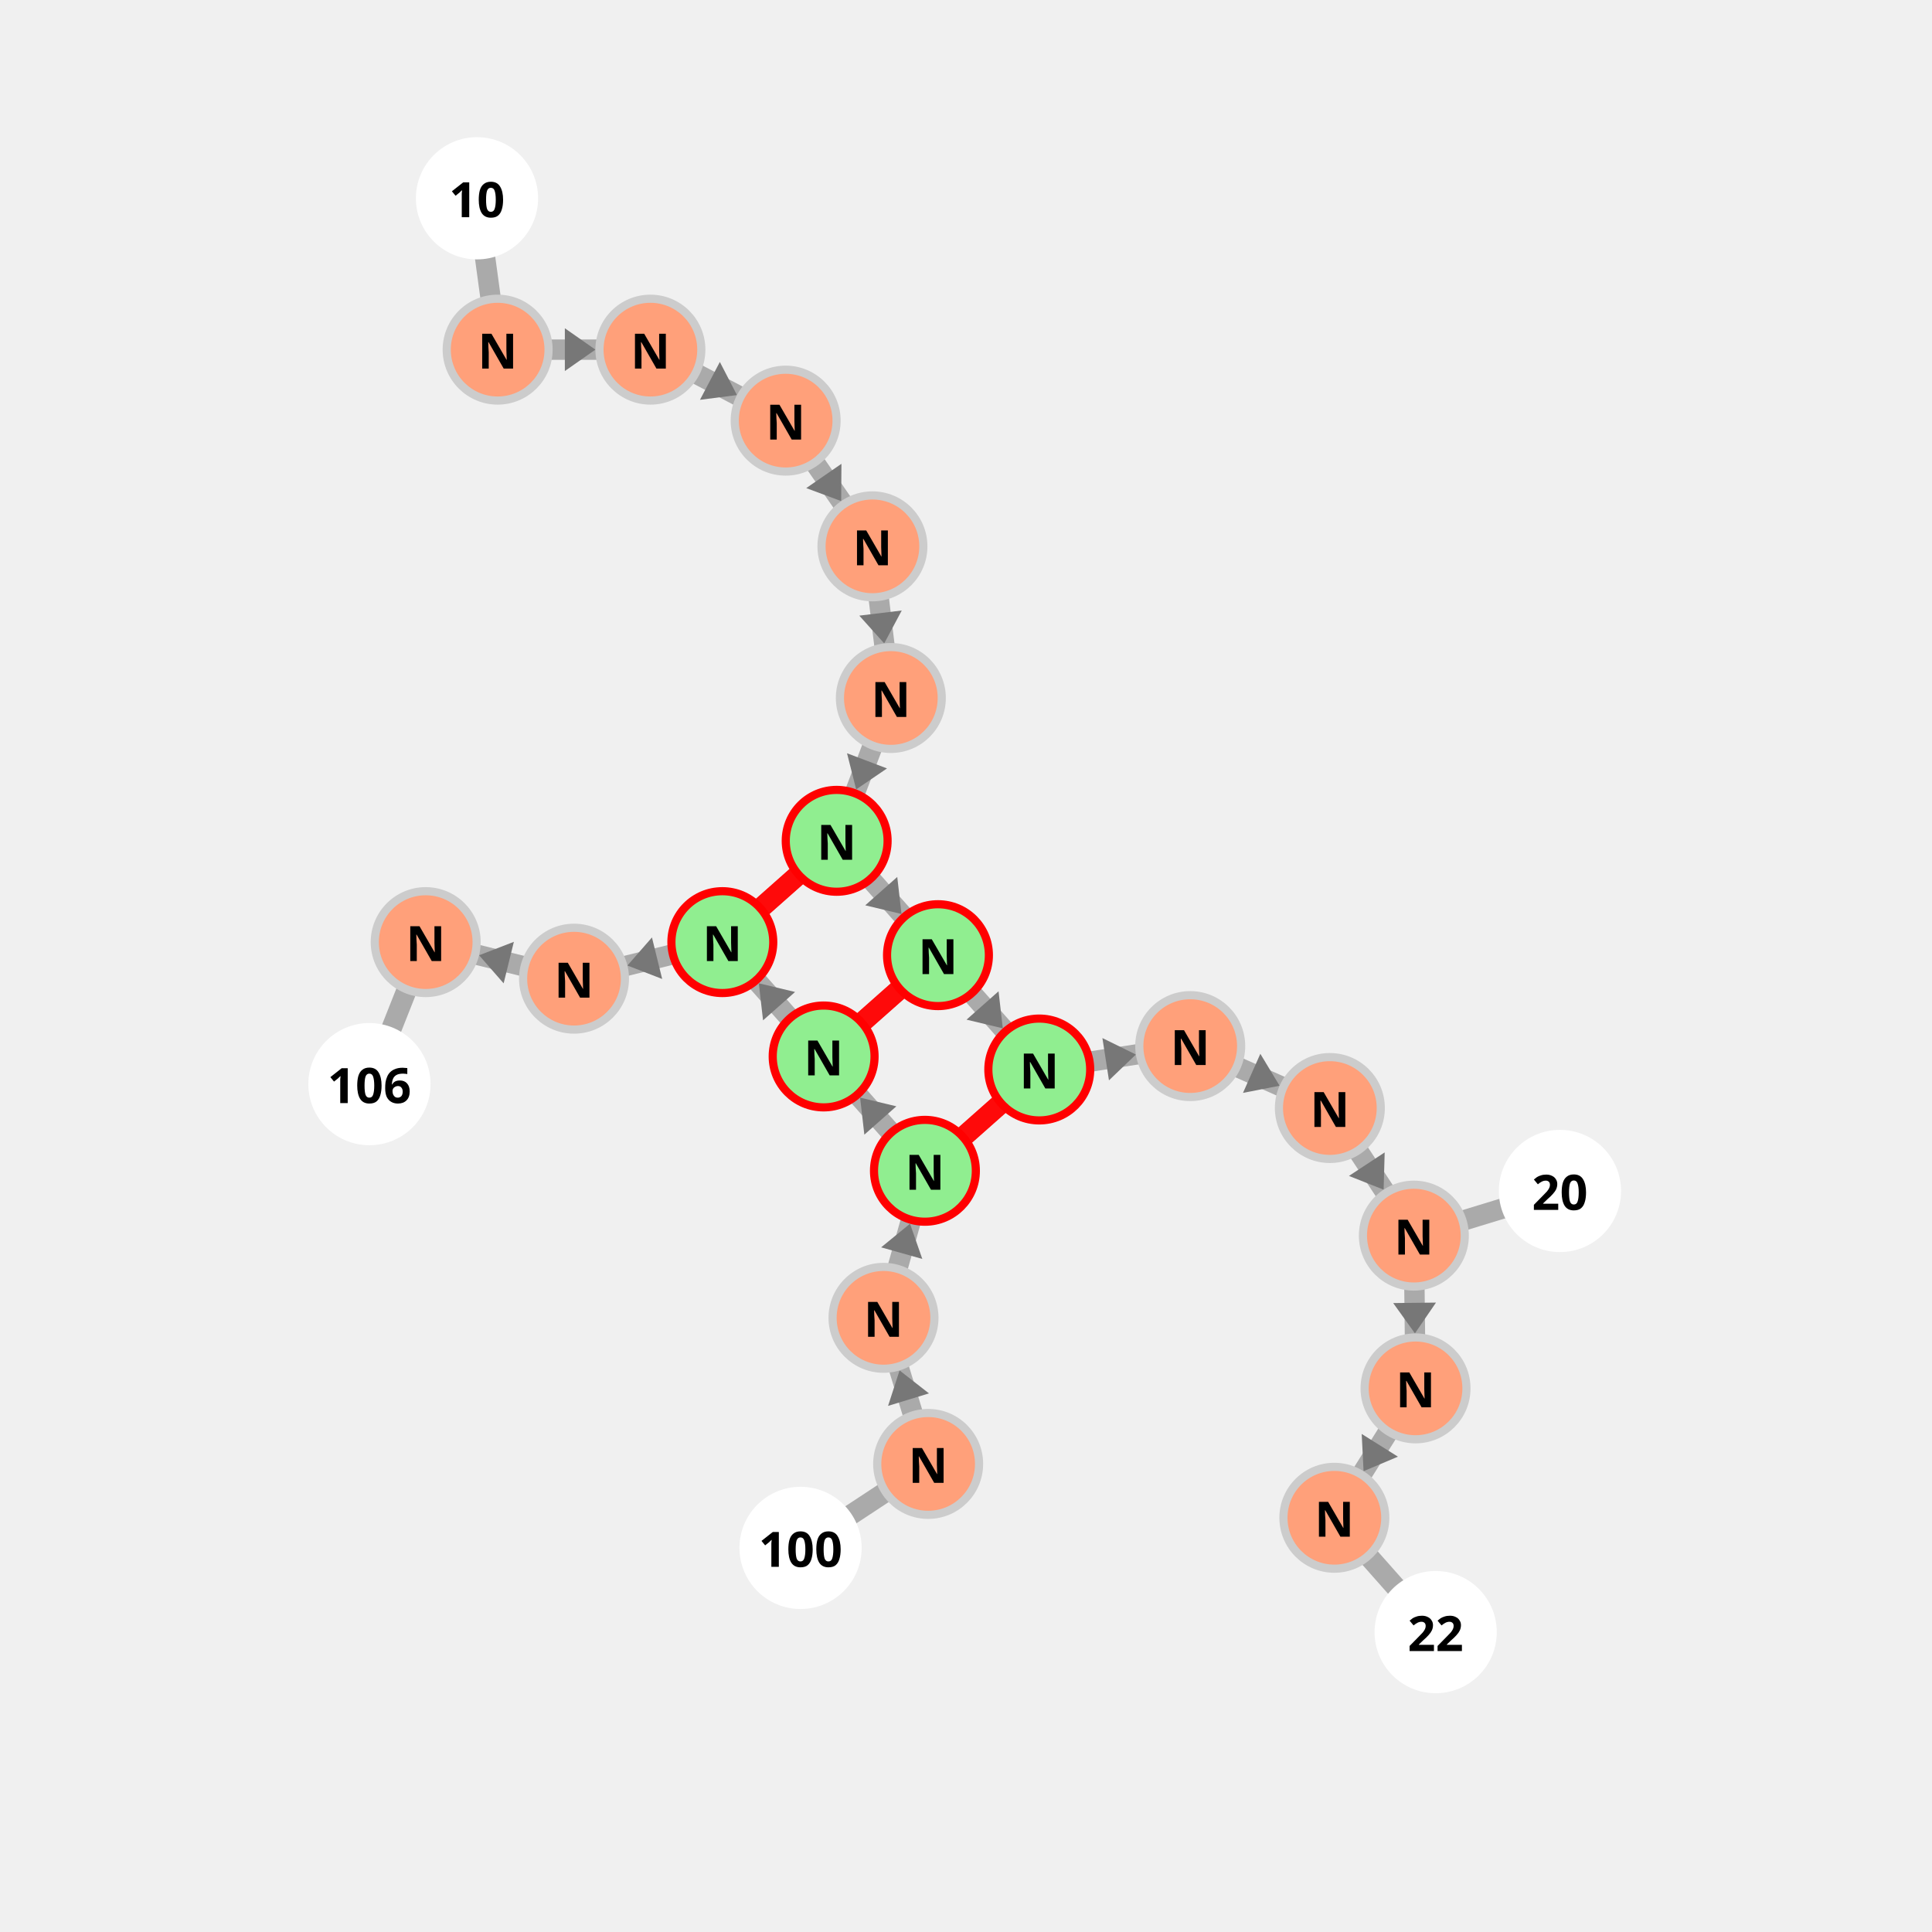
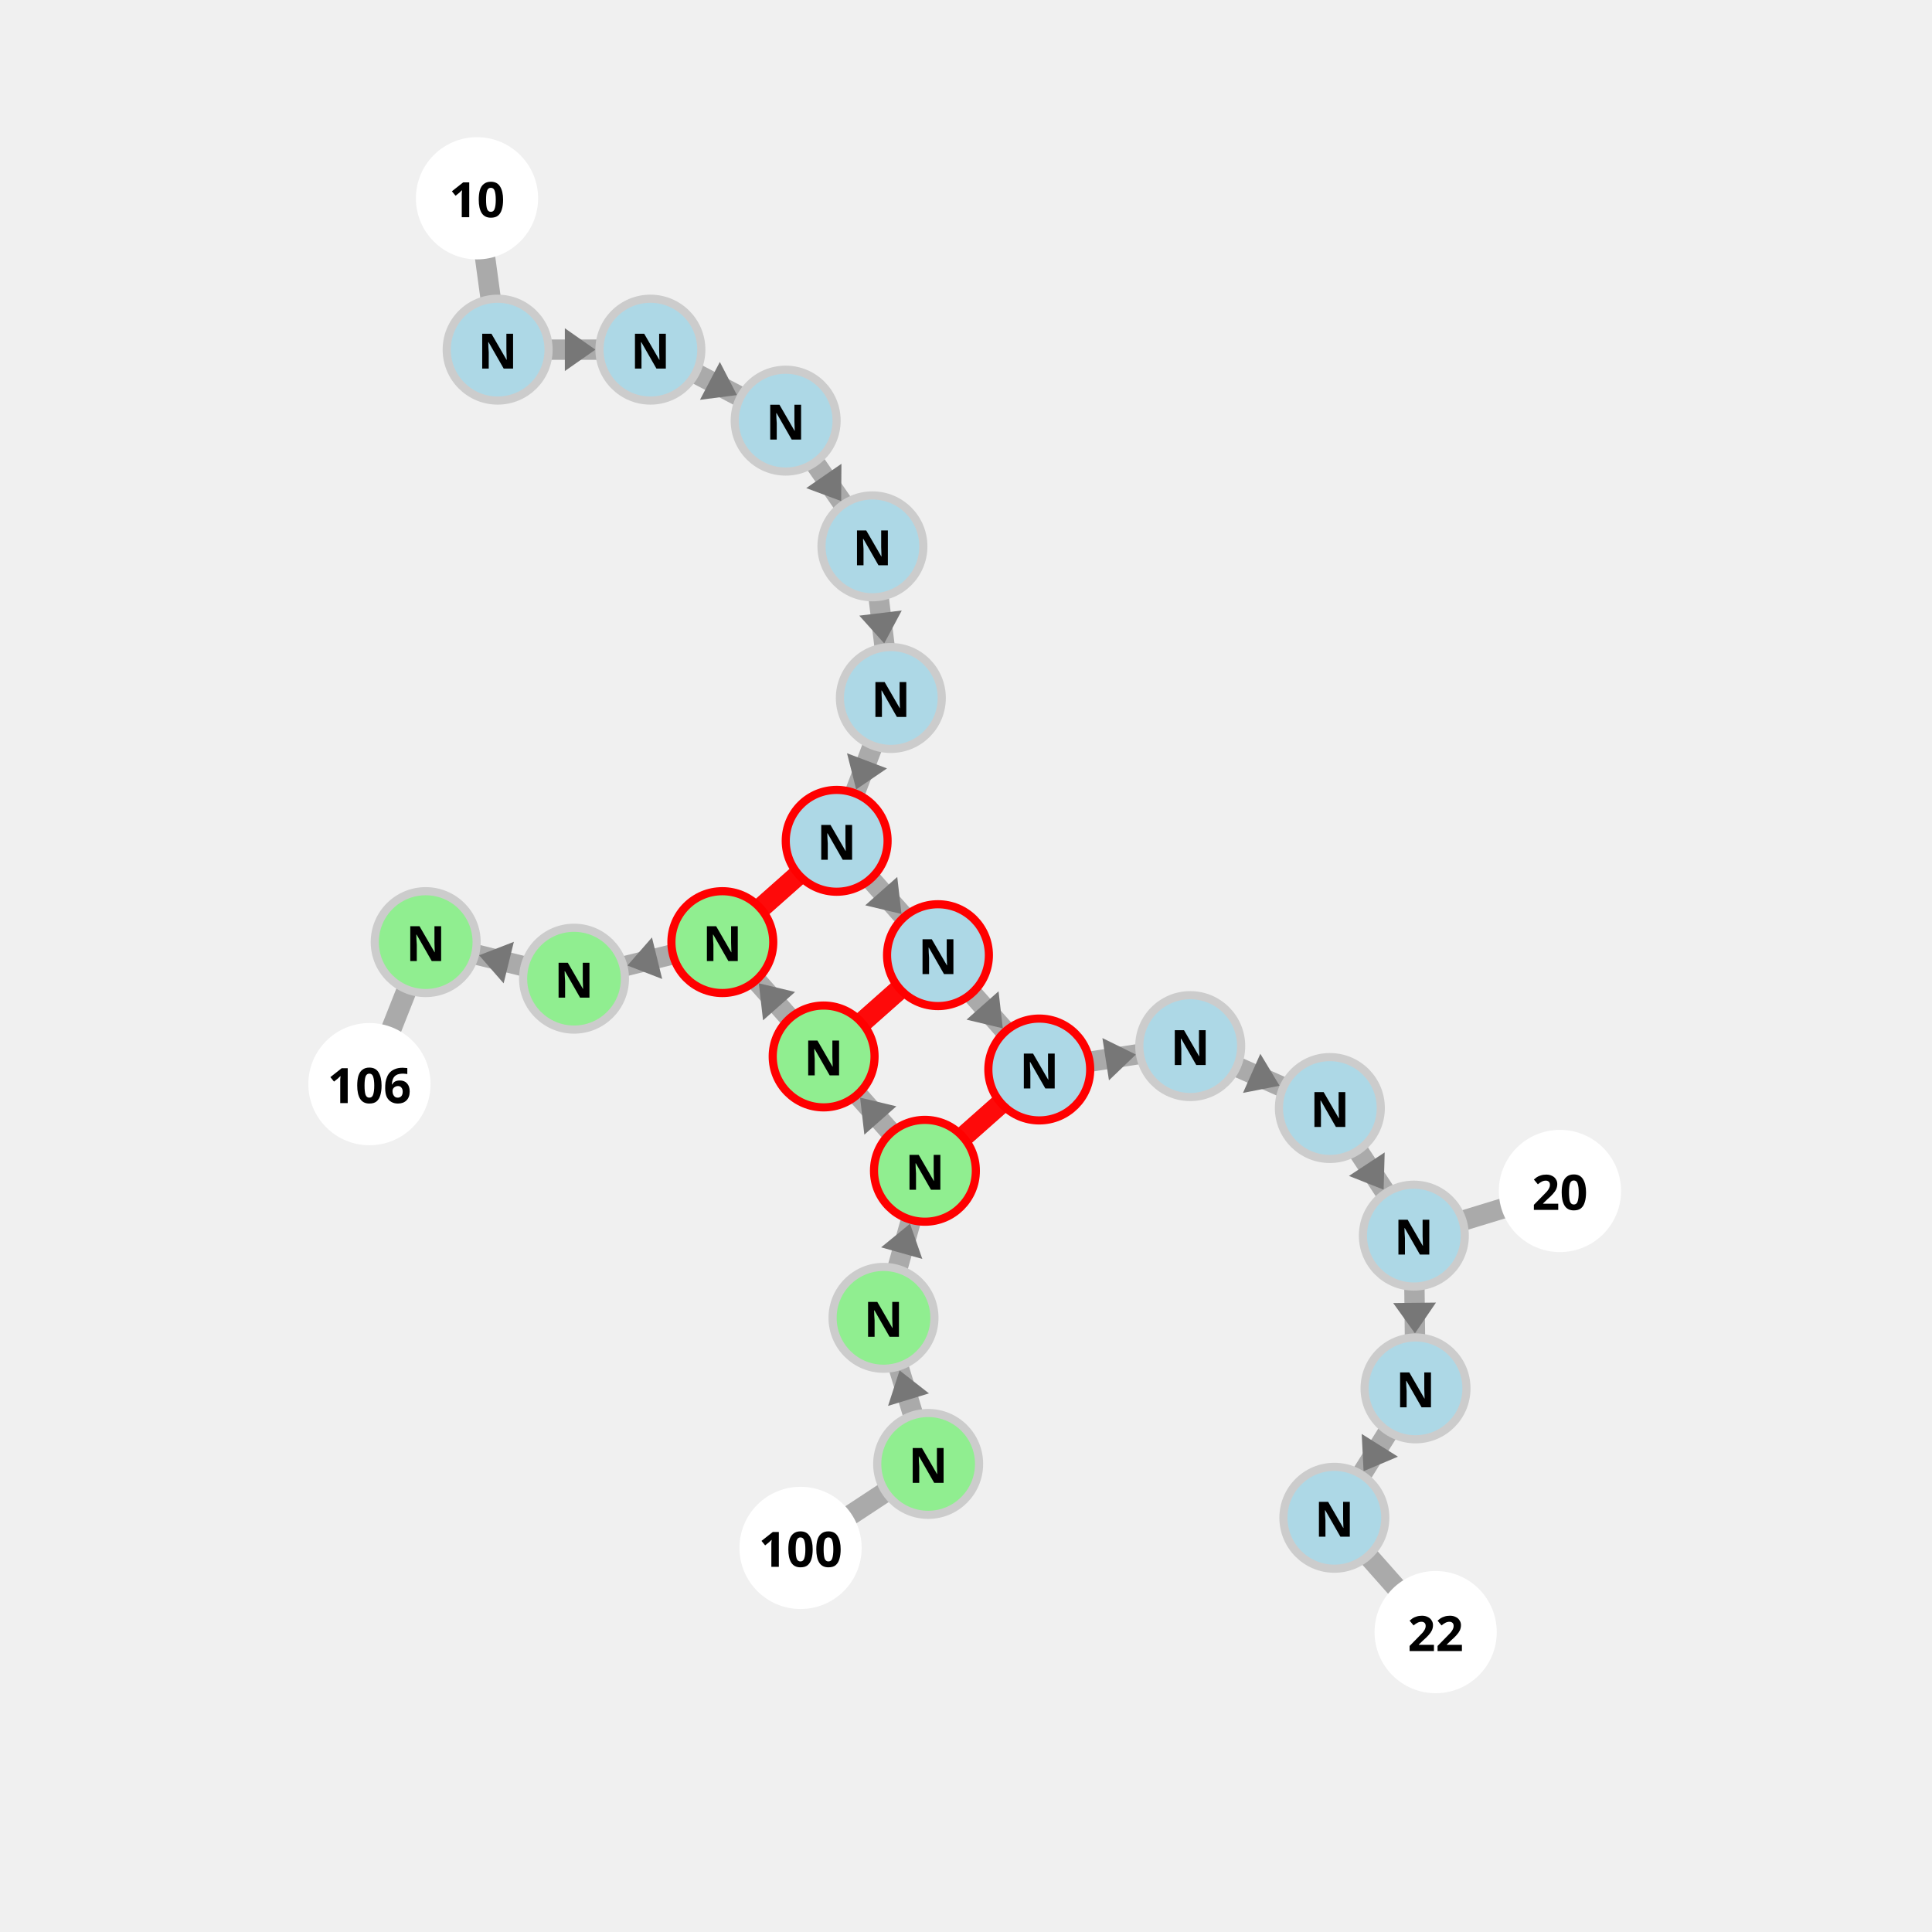
<svg xmlns="http://www.w3.org/2000/svg" viewBox="0 0 300 300">
  <style type="text/css">
 circle.fornac-node, polygon.fornac-node {
  stroke: #ccc;
  stroke-width: 0.8;
  opacity: 1;
  fill: white;
}

path.fornac-directionArrow {
  fill: #777;
  stroke: none;
  stroke-width: 0.8px;
}

g.fornac-plot {
    /* outline: 1px solid red; */
}

circle.fornac-node[base_type="a"] {
  fill: #dbdb8d;
}

circle.fornac-node[base_type="c"] {
  fill: #98df8a;
}

circle.fornac-node[base_type="g"] {
  fill: #ff9896;
}

circle.fornac-node[base_type="u"], circle.fornac-node[base_type="t"] {
  fill: #aec7e8;
}

.fornac-node &gt; text {
     pointer-events: none;
 }

circle.fornac-node[node_type="label"] {
    stroke: transparent;
    stroke-width: 0;
    fill: white;
    display: inline;
}

circle.fornac-node[node_type="protein"] {
    fill: gray;
    fill-opacity: 0.5;
    stroke-width: 4;
}

.fornac-selectedNode &gt; circle.fornac-node {
    stroke: red;
}

text.fornac-nodeLabel {
    font-weight: bold;
    font-family: Tahoma, Geneva, sans-serif;
    font-size: 0.4em;
    color: rgb(100,100,100);
    text-anchor: middle;
    alignment-baseline: middle;
    dominant-baseline: central;
    pointer-events: none;
    -webkit-touch-callout: none;
    -webkit-user-select: none;
    -khtml-user-select: none;
    -moz-user-select: none;
    -ms-user-select: none;
    user-select: none;
}

line.fornac-link {
  stroke: #999;
  stroke-opacity: 0.8;
  stroke-width: 2;
}

line.fornac-link[link_type="pseudoknot"] {
    stroke: red;
}

line.fornac-link[link_type="basepair"] {
  stroke: red;
}

line.fornac-link[link_type="intermolecule"] {
  stroke: blue;
}

line.fornac-link[link_type="chain_chain"] {
  stroke-dasharray: 3,3;
}

line.fornac-link[link_type="fake"] {
  stroke: green;
}

text.fornac-plotLabel {
    font-family: Tahoma, Geneva, sans-serif;
    font-weight: bolder;
    font-size: 1.2em;
    fill: rgba(200, 200, 200, 0.5);
    text-anchor: middle;
    alignment-baseline: central;
}

.fornac-transparent {
    fill: transparent;
    stroke-width: 0;
    stroke-opacity: 0;
    opacity: 0;
    visibility: hidden;
    pointer-events: none;
}

.fornac-dragLine {
  stroke: #999;
  stroke-width: 2;
  pointer-events: none;
}

.fornac-mouseEventHelper &gt; .extent {
  fill-opacity: .1;
  stroke: #fff;
  shape-rendering: crispEdges;
}

.d3-context-menu {
	position: absolute;
	display: none;
	background-color: #f2f2f2;
	border-radius: 4px;

	font-family: Arial, sans-serif;
	font-size: 14px;
	min-width: 150px;
	border: 1px solid #d4d4d4;

	z-index:1200;
}

.d3-context-menu ul {
	list-style-type: none;
	margin: 4px 0px;
	padding: 0px;
	cursor: default;
}

.d3-context-menu ul li {
	padding: 4px 16px;

	-webkit-touch-callout: none; /* iOS Safari */
	-webkit-user-select: none;   /* Chrome/Safari/Opera */
	-khtml-user-select: none;    /* Konqueror */
	-moz-user-select: none;      /* Firefox */
	-ms-user-select: none;       /* Internet Explorer/Edge */
	user-select: none;
}

.d3-context-menu ul li:hover {
	background-color: #4677f8;
	color: #fefefe;
}

.d3-context-menu-selected {
	background-color: #4677f8;
	color: #fefefe;
}

/*
	Header
*/

.d3-context-menu ul li.is-header
.d3-context-menu ul li.is-header:hover {
	background-color: #f2f2f2;
	color: #444;
	font-weight: bold;
	font-style: italic;
}

/*
	Disabled
*/

.d3-context-menu ul li.is-disabled
.d3-context-menu ul li.is-disabled:hover {
	background-color: #f2f2f2;
	color: #888;
	cursor: not-allowed;
}

/*
	Divider
*/

.d3-context-menu ul li.is-divider {
	padding: 0px 0px;
}

.d3-context-menu ul li.is-divider:hover {
	background-color: #f2f2f2;
}

.d3-context-menu ul hr {
	border: 0;
    height: 0;
    border-top: 1px solid rgba(0, 0, 0, 0.1);
    border-bottom: 1px solid rgba(255, 255, 255, 0.3);
}

/*# sourceMappingURL=fornac.css.map*/ 
</style>
  <g class="fornac-plot" transform="translate(-80.85912,-103.8397)scale(1.581326,1.581326)">
    <g class="fornac-links">
      <line class="link fornac-link" x1="100" y1="100" x2="115" y2="100" link_type="backbone" pointer-events="all" />
      <line class="link fornac-link" x1="115" y1="100" x2="128.282" y2="106.971" link_type="backbone" pointer-events="all" />
      <line class="link fornac-link" x1="128.282" y1="106.971" x2="136.803" y2="119.316" link_type="backbone" pointer-events="all" />
      <line class="link fornac-link" x1="136.803" y1="119.316" x2="138.611" y2="134.206" link_type="backbone" pointer-events="all" />
      <line class="link fornac-link" x1="133.292" y1="148.231" x2="122.064" y2="158.178" link_type="basepair" pointer-events="all" />
      <line class="link fornac-link" x1="138.611" y1="134.206" x2="133.292" y2="148.231" link_type="backbone" pointer-events="all" />
      <line class="link fornac-link" x1="143.239" y1="159.459" x2="132.011" y2="169.406" link_type="basepair" pointer-events="all" />
      <line class="link fornac-link" x1="133.292" y1="148.231" x2="143.239" y2="159.459" link_type="backbone" pointer-events="all" />
      <line class="link fornac-link" x1="153.185" y1="170.687" x2="141.958" y2="180.634" link_type="basepair" pointer-events="all" />
      <line class="link fornac-link" x1="143.239" y1="159.459" x2="153.185" y2="170.687" link_type="backbone" pointer-events="all" />
      <line class="link fornac-link" x1="153.185" y1="170.687" x2="168.008" y2="168.389" link_type="backbone" pointer-events="all" />
      <line class="link fornac-link" x1="168.008" y1="168.389" x2="181.721" y2="174.47" link_type="backbone" pointer-events="all" />
      <line class="link fornac-link" x1="181.721" y1="174.47" x2="189.968" y2="186.999" link_type="backbone" pointer-events="all" />
      <line class="link fornac-link" x1="189.968" y1="186.999" x2="190.133" y2="201.998" link_type="backbone" pointer-events="all" />
      <line class="link fornac-link" x1="190.133" y1="201.998" x2="182.163" y2="214.705" link_type="backbone" pointer-events="all" />
      <line class="link fornac-link" x1="142.274" y1="209.417" x2="137.89" y2="195.072" link_type="backbone" pointer-events="all" />
      <line class="link fornac-link" x1="141.958" y1="180.634" x2="153.185" y2="170.687" link_type="basepair" pointer-events="all" />
      <line class="link fornac-link" x1="137.89" y1="195.072" x2="141.958" y2="180.634" link_type="backbone" pointer-events="all" />
      <line class="link fornac-link" x1="132.011" y1="169.406" x2="143.239" y2="159.459" link_type="basepair" pointer-events="all" />
      <line class="link fornac-link" x1="141.958" y1="180.634" x2="132.011" y2="169.406" link_type="backbone" pointer-events="all" />
      <line class="link fornac-link" x1="122.064" y1="158.178" x2="133.292" y2="148.231" link_type="basepair" pointer-events="all" />
      <line class="link fornac-link" x1="132.011" y1="169.406" x2="122.064" y2="158.178" link_type="backbone" pointer-events="all" />
      <line class="link fornac-link" x1="122.064" y1="158.178" x2="107.5" y2="161.768" link_type="backbone" pointer-events="all" />
      <line class="link fornac-link" x1="107.5" y1="161.768" x2="92.936" y2="158.178" link_type="backbone" pointer-events="all" />
      <line class="link fornac-link" x1="100" y1="100" x2="97.973" y2="85.138" link_type="label_link" pointer-events="all" />
      <line class="link fornac-link" x1="115" y1="100" x2="118.59" y2="85.436" link_type="label_link" pointer-events="all" style="display:none" />
      <line class="link fornac-link" x1="128.282" y1="106.971" x2="138.229" y2="95.743" link_type="label_link" pointer-events="all" style="display:none" />
      <line class="link fornac-link" x1="136.803" y1="119.316" x2="150.828" y2="113.997" link_type="label_link" pointer-events="all" style="display:none" />
      <line class="link fornac-link" x1="138.611" y1="134.206" x2="153.501" y2="136.014" link_type="label_link" pointer-events="all" style="display:none" />
      <line class="link fornac-link" x1="133.292" y1="148.231" x2="148.046" y2="145.528" link_type="label_link" pointer-events="all" style="display:none" />
      <line class="link fornac-link" x1="143.239" y1="159.459" x2="154.466" y2="149.512" link_type="label_link" pointer-events="all" style="display:none" />
      <line class="link fornac-link" x1="153.185" y1="170.687" x2="158.273" y2="156.576" link_type="label_link" pointer-events="all" style="display:none" />
      <line class="link fornac-link" x1="168.008" y1="168.389" x2="169.98" y2="153.519" link_type="label_link" pointer-events="all" style="display:none" />
      <line class="link fornac-link" x1="181.721" y1="174.47" x2="191.418" y2="163.027" link_type="label_link" pointer-events="all" style="display:none" />
      <line class="link fornac-link" x1="189.968" y1="186.999" x2="204.313" y2="182.615" link_type="label_link" pointer-events="all" />
      <line class="link fornac-link" x1="190.133" y1="201.998" x2="204.571" y2="206.066" link_type="label_link" pointer-events="all" style="display:none" />
      <line class="link fornac-link" x1="182.163" y1="214.705" x2="192.109" y2="225.933" link_type="label_link" pointer-events="all" />
      <line class="link fornac-link" x1="168.587" y1="221.086" x2="170.885" y2="235.909" link_type="label_link" pointer-events="all" style="display:none" />
      <line class="link fornac-link" x1="153.717" y1="219.114" x2="147.636" y2="232.827" link_type="label_link" pointer-events="all" style="display:none" />
      <line class="link fornac-link" x1="142.274" y1="209.417" x2="129.745" y2="217.664" link_type="label_link" pointer-events="all" />
      <line class="link fornac-link" x1="137.89" y1="195.072" x2="122.891" y2="195.236" link_type="label_link" pointer-events="all" style="display:none" />
      <line class="link fornac-link" x1="141.958" y1="180.634" x2="127.337" y2="183.983" link_type="label_link" pointer-events="all" style="display:none" />
      <line class="link fornac-link" x1="132.011" y1="169.406" x2="120.783" y2="179.353" link_type="label_link" pointer-events="all" style="display:none" />
      <line class="link fornac-link" x1="122.064" y1="158.178" x2="117.602" y2="172.499" link_type="label_link" pointer-events="all" style="display:none" />
      <line class="link fornac-link" x1="107.5" y1="161.768" x2="107.5" y2="176.768" link_type="label_link" pointer-events="all" style="display:none" />
      <line class="link fornac-link" x1="92.936" y1="158.178" x2="87.411" y2="172.124" link_type="label_link" pointer-events="all" />
    </g>
    <g class="fornac-nodes">
      <g class="gnode" struct_name="empty" transform="translate(100,100)" num="n1" rnum="n22">
        <path class="fornac-directionArrow" node_num="1" />
-         <circle class="fornac-node" node_type="nucleotide" node_num="1" r="5" style="fill: lightsalmon;" />
+         <circle class="fornac-node" node_type="nucleotide" node_num="1" r="5" style="fill: lightblue;" />
        <text class="fornac-nodeLabel" label_type="nucleotide">N</text>
      </g>
      <g class="gnode" struct_name="empty" transform="translate(115,100)" num="n2" rnum="n21">
        <path class="fornac-directionArrow" node_num="2" d="M-8.4,-2.1L-5.4,0L-8.4,2.1" />
-         <circle class="fornac-node" node_type="nucleotide" node_num="2" r="5" style="fill: lightsalmon;" />
+         <circle class="fornac-node" node_type="nucleotide" node_num="2" r="5" style="fill: lightblue;" />
        <text class="fornac-nodeLabel" label_type="nucleotide">N</text>
      </g>
      <g class="gnode" struct_name="empty" transform="translate(128.2818,106.9708)" num="n3" rnum="n20">
        <path class="fornac-directionArrow" node_num="3" d="M-6.462,-5.763L-4.781,-2.51L-8.414,-2.044" />
-         <circle class="fornac-node" node_type="nucleotide" node_num="3" r="5" style="fill: lightsalmon;" />
+         <circle class="fornac-node" node_type="nucleotide" node_num="3" r="5" style="fill: lightblue;" />
        <text class="fornac-nodeLabel" label_type="nucleotide">N</text>
      </g>
      <g class="gnode" struct_name="empty" transform="translate(136.8028,119.3156)" num="n4" rnum="n19">
        <path class="fornac-directionArrow" node_num="4" d="M-3.043,-8.106L-3.068,-4.444L-6.5,-5.72" />
-         <circle class="fornac-node" node_type="nucleotide" node_num="4" r="5" style="fill: lightsalmon;" />
+         <circle class="fornac-node" node_type="nucleotide" node_num="4" r="5" style="fill: lightblue;" />
        <text class="fornac-nodeLabel" label_type="nucleotide">N</text>
      </g>
      <g class="gnode" struct_name="empty" transform="translate(138.6109,134.2062)" num="n5" rnum="n18">
        <path class="fornac-directionArrow" node_num="5" d="M1.072,-8.592L-0.651,-5.361L-3.097,-8.086" />
-         <circle class="fornac-node" node_type="nucleotide" node_num="5" r="5" style="fill: lightsalmon;" />
+         <circle class="fornac-node" node_type="nucleotide" node_num="5" r="5" style="fill: lightblue;" />
        <text class="fornac-nodeLabel" label_type="nucleotide">N</text>
      </g>
      <g class="gnode" struct_name="empty" transform="translate(133.2918,148.2315)" num="n6" rnum="n17">
        <path class="fornac-directionArrow" node_num="6" d="M4.942,-7.109L1.915,-5.049L1.015,-8.599" />
-         <circle class="fornac-node" node_type="nucleotide" node_num="6" r="5" style="fill: lightgreen;stroke: red;" />
+         <circle class="fornac-node" node_type="nucleotide" node_num="6" r="5" style="fill: lightblue;stroke: red;" />
        <text class="fornac-nodeLabel" label_type="nucleotide">N</text>
      </g>
      <g class="gnode" struct_name="empty" transform="translate(143.2386,159.4591)" num="n7" rnum="n16">
        <path class="fornac-directionArrow" node_num="7" d="M-3.998,-7.68L-3.581,-4.042L-7.142,-4.895" />
-         <circle class="fornac-node" node_type="nucleotide" node_num="7" r="5" style="fill: lightgreen;stroke: red;" />
+         <circle class="fornac-node" node_type="nucleotide" node_num="7" r="5" style="fill: lightblue;stroke: red;" />
        <text class="fornac-nodeLabel" label_type="nucleotide">N</text>
      </g>
      <g class="gnode" struct_name="empty" transform="translate(153.1855,170.6868)" num="n8" rnum="n15">
        <path class="fornac-directionArrow" node_num="8" d="M-3.998,-7.68L-3.581,-4.042L-7.142,-4.895" />
-         <circle class="fornac-node" node_type="nucleotide" node_num="8" r="5" style="fill: lightgreen;stroke: red;" />
+         <circle class="fornac-node" node_type="nucleotide" node_num="8" r="5" style="fill: lightblue;stroke: red;" />
        <text class="fornac-nodeLabel" label_type="nucleotide">N</text>
      </g>
      <g class="gnode" struct_name="empty" transform="translate(168.0084,168.3891)" num="n9" rnum="n14">
        <path class="fornac-directionArrow" node_num="9" d="M-8.623,-0.789L-5.336,0.827L-7.979,3.362" />
-         <circle class="fornac-node" node_type="nucleotide" node_num="9" r="5" style="fill: lightsalmon;" />
+         <circle class="fornac-node" node_type="nucleotide" node_num="9" r="5" style="fill: lightblue;" />
        <text class="fornac-nodeLabel" label_type="nucleotide">N</text>
      </g>
      <g class="gnode" struct_name="empty" transform="translate(181.7205,174.4701)" num="n10" rnum="n13">
        <path class="fornac-directionArrow" node_num="10" d="M-6.827,-5.325L-4.936,-2.189L-8.53,-1.486" />
-         <circle class="fornac-node" node_type="nucleotide" node_num="10" r="5" style="fill: lightsalmon;" />
+         <circle class="fornac-node" node_type="nucleotide" node_num="10" r="5" style="fill: lightblue;" />
        <text class="fornac-nodeLabel" label_type="nucleotide">N</text>
      </g>
      <g class="gnode" struct_name="empty" transform="translate(189.9683,186.9991)" num="n11" rnum="n12">
        <path class="fornac-directionArrow" node_num="11" d="M-2.865,-8.171L-2.969,-4.51L-6.373,-5.862" />
-         <circle class="fornac-node" node_type="nucleotide" node_num="11" r="5" style="fill: lightsalmon;" />
+         <circle class="fornac-node" node_type="nucleotide" node_num="11" r="5" style="fill: lightblue;" />
        <text class="fornac-nodeLabel" label_type="nucleotide">N</text>
      </g>
      <g class="gnode" struct_name="empty" transform="translate(190.133,201.9982)" num="n12" rnum="n11">
        <path class="fornac-directionArrow" node_num="12" d="M2.008,-8.423L-0.059,-5.4L-2.192,-8.376" />
-         <circle class="fornac-node" node_type="nucleotide" node_num="12" r="5" style="fill: lightsalmon;" />
+         <circle class="fornac-node" node_type="nucleotide" node_num="12" r="5" style="fill: lightblue;" />
        <text class="fornac-nodeLabel" label_type="nucleotide">N</text>
      </g>
      <g class="gnode" struct_name="empty" transform="translate(182.1625,214.7053)" num="n13" rnum="n10">
        <path class="fornac-directionArrow" node_num="13" d="M6.242,-6L2.869,-4.575L2.684,-8.232" />
-         <circle class="fornac-node" node_type="nucleotide" node_num="13" r="5" style="fill: lightsalmon;" />
+         <circle class="fornac-node" node_type="nucleotide" node_num="13" r="5" style="fill: lightblue;" />
        <text class="fornac-nodeLabel" label_type="nucleotide">N</text>
      </g>
      <g class="gnode" struct_name="empty" transform="translate(168.5873,221.086)" num="n14" rnum="n9">
        <text class="fornac-nodeLabel" label_type="middle" />
      </g>
      <g class="gnode" struct_name="empty" transform="translate(153.7174,219.1145)" num="n15" rnum="n8">
        <text class="fornac-nodeLabel" label_type="middle" />
      </g>
      <g class="gnode" struct_name="empty" transform="translate(142.274,209.4167)" num="n16" rnum="n7">
        <path class="fornac-directionArrow" node_num="16" />
-         <circle class="fornac-node" node_type="nucleotide" node_num="16" r="5" style="fill: lightsalmon;" />
+         <circle class="fornac-node" node_type="nucleotide" node_num="16" r="5" style="fill: lightgreen;" />
        <text class="fornac-nodeLabel" label_type="nucleotide">N</text>
      </g>
      <g class="gnode" struct_name="empty" transform="translate(137.8902,195.0716)" num="n17" rnum="n6">
        <path class="fornac-directionArrow" node_num="17" d="M0.447,8.647L1.578,5.164L4.463,7.42" />
-         <circle class="fornac-node" node_type="nucleotide" node_num="17" r="5" style="fill: lightsalmon;" />
+         <circle class="fornac-node" node_type="nucleotide" node_num="17" r="5" style="fill: lightgreen;" />
        <text class="fornac-nodeLabel" label_type="nucleotide">N</text>
      </g>
      <g class="gnode" struct_name="empty" transform="translate(141.9578,180.6336)" num="n18" rnum="n5">
        <path class="fornac-directionArrow" node_num="18" d="M-4.299,7.516L-1.464,5.198L-0.257,8.655" />
        <circle class="fornac-node" node_type="nucleotide" node_num="18" r="5" style="fill: lightgreen;stroke: red;" />
        <text class="fornac-nodeLabel" label_type="nucleotide">N</text>
      </g>
      <g class="gnode" struct_name="empty" transform="translate(132.011,169.406)" num="n19" rnum="n4">
        <path class="fornac-directionArrow" node_num="19" d="M3.998,7.68L3.581,4.042L7.142,4.895" />
        <circle class="fornac-node" node_type="nucleotide" node_num="19" r="5" style="fill: lightgreen;stroke: red;" />
        <text class="fornac-nodeLabel" label_type="nucleotide">N</text>
      </g>
      <g class="gnode" struct_name="empty" transform="translate(122.0641,158.1783)" num="n20" rnum="n3">
        <path class="fornac-directionArrow" node_num="20" d="M3.998,7.68L3.581,4.042L7.142,4.895" />
        <circle class="fornac-node" node_type="nucleotide" node_num="20" r="5" style="fill: lightgreen;stroke: red;" />
        <text class="fornac-nodeLabel" label_type="nucleotide">N</text>
      </g>
      <g class="gnode" struct_name="empty" transform="translate(107.5,161.7681)" num="n21" rnum="n2">
        <path class="fornac-directionArrow" node_num="21" d="M8.658,0.029L5.243,-1.292L7.653,-4.049" />
-         <circle class="fornac-node" node_type="nucleotide" node_num="21" r="5" style="fill: lightsalmon;" />
+         <circle class="fornac-node" node_type="nucleotide" node_num="21" r="5" style="fill: lightgreen;" />
        <text class="fornac-nodeLabel" label_type="nucleotide">N</text>
      </g>
      <g class="gnode" struct_name="empty" transform="translate(92.93587,158.1783)" num="n22" rnum="n1">
        <path class="fornac-directionArrow" node_num="22" d="M7.653,4.049L5.243,1.292L8.658,-0.029" />
-         <circle class="fornac-node" node_type="nucleotide" node_num="22" r="5" style="fill: lightsalmon;" />
+         <circle class="fornac-node" node_type="nucleotide" node_num="22" r="5" style="fill: lightgreen;" />
        <text class="fornac-nodeLabel" label_type="nucleotide">N</text>
      </g>
      <g class="gnode" struct_name="empty" transform="translate(97.97268,85.13763)" num="n-1" rnum="n24">
        <circle class="fornac-node" r="6" node_type="label" node_num="-1" />
        <text class="fornac-nodeLabel" label_type="label">10</text>
      </g>
      <g class="gnode" struct_name="empty" transform="translate(118.5897,85.43587)" num="n-1" rnum="n24" style="display:none">
        <circle class="fornac-node" r="6" node_type="label" node_num="-1" />
        <text class="fornac-nodeLabel" label_type="label">0</text>
      </g>
      <g class="gnode" struct_name="empty" transform="translate(138.2287,95.74319)" num="n-1" rnum="n24" style="display:none">
        <circle class="fornac-node" r="6" node_type="label" node_num="-1" />
        <text class="fornac-nodeLabel" label_type="label">0</text>
      </g>
      <g class="gnode" struct_name="empty" transform="translate(150.8281,113.9965)" num="n-1" rnum="n24" style="display:none">
        <circle class="fornac-node" r="6" node_type="label" node_num="-1" />
        <text class="fornac-nodeLabel" label_type="label">0</text>
      </g>
      <g class="gnode" struct_name="empty" transform="translate(153.5015,136.0143)" num="n-1" rnum="n24" style="display:none">
        <circle class="fornac-node" r="6" node_type="label" node_num="-1" />
        <text class="fornac-nodeLabel" label_type="label">0</text>
      </g>
      <g class="gnode" struct_name="empty" transform="translate(148.0461,145.5277)" num="n-1" rnum="n24" style="display:none">
        <circle class="fornac-node" r="6" node_type="label" node_num="-1" />
        <text class="fornac-nodeLabel" label_type="label">0</text>
      </g>
      <g class="gnode" struct_name="empty" transform="translate(154.4663,149.5123)" num="n-1" rnum="n24" style="display:none">
        <circle class="fornac-node" r="6" node_type="label" node_num="-1" />
        <text class="fornac-nodeLabel" label_type="label">0</text>
      </g>
      <g class="gnode" struct_name="empty" transform="translate(158.2727,156.5758)" num="n-1" rnum="n24" style="display:none">
        <circle class="fornac-node" r="6" node_type="label" node_num="-1" />
        <text class="fornac-nodeLabel" label_type="label">0</text>
      </g>
      <g class="gnode" struct_name="empty" transform="translate(169.98,153.5192)" num="n-1" rnum="n24" style="display:none">
        <circle class="fornac-node" r="6" node_type="label" node_num="-1" />
        <text class="fornac-nodeLabel" label_type="label">0</text>
      </g>
      <g class="gnode" struct_name="empty" transform="translate(191.4183,163.0266)" num="n-1" rnum="n24" style="display:none">
        <circle class="fornac-node" r="6" node_type="label" node_num="-1" />
        <text class="fornac-nodeLabel" label_type="label">0</text>
      </g>
      <g class="gnode" struct_name="empty" transform="translate(204.3134,182.6152)" num="n-1" rnum="n24">
        <circle class="fornac-node" r="6" node_type="label" node_num="-1" />
        <text class="fornac-nodeLabel" label_type="label">20</text>
      </g>
      <g class="gnode" struct_name="empty" transform="translate(204.571,206.0658)" num="n-1" rnum="n24" style="display:none">
        <circle class="fornac-node" r="6" node_type="label" node_num="-1" />
        <text class="fornac-nodeLabel" label_type="label">0</text>
      </g>
      <g class="gnode" struct_name="empty" transform="translate(192.1094,225.9329)" num="n-1" rnum="n24">
        <circle class="fornac-node" r="6" node_type="label" node_num="-1" />
        <text class="fornac-nodeLabel" label_type="label">22</text>
      </g>
      <g class="gnode" struct_name="empty" transform="translate(170.885,235.909)" num="n-1" rnum="n24" style="display:none">
        <circle class="fornac-node" r="6" node_type="label" node_num="-1" />
        <text class="fornac-nodeLabel" label_type="label">0</text>
      </g>
      <g class="gnode" struct_name="empty" transform="translate(147.6365,232.8266)" num="n-1" rnum="n24" style="display:none">
        <circle class="fornac-node" r="6" node_type="label" node_num="-1" />
        <text class="fornac-nodeLabel" label_type="label">0</text>
      </g>
      <g class="gnode" struct_name="empty" transform="translate(129.745,217.6644)" num="n-1" rnum="n24">
        <circle class="fornac-node" r="6" node_type="label" node_num="-1" />
        <text class="fornac-nodeLabel" label_type="label">100</text>
      </g>
      <g class="gnode" struct_name="empty" transform="translate(122.8911,195.2364)" num="n-1" rnum="n24" style="display:none">
        <circle class="fornac-node" r="6" node_type="label" node_num="-1" />
        <text class="fornac-nodeLabel" label_type="label">0</text>
      </g>
      <g class="gnode" struct_name="empty" transform="translate(127.3365,183.9829)" num="n-1" rnum="n24" style="display:none">
        <circle class="fornac-node" r="6" node_type="label" node_num="-1" />
        <text class="fornac-nodeLabel" label_type="label">0</text>
      </g>
      <g class="gnode" struct_name="empty" transform="translate(120.7833,179.3528)" num="n-1" rnum="n24" style="display:none">
        <circle class="fornac-node" r="6" node_type="label" node_num="-1" />
        <text class="fornac-nodeLabel" label_type="label">0</text>
      </g>
      <g class="gnode" struct_name="empty" transform="translate(117.6016,172.4991)" num="n-1" rnum="n24" style="display:none">
        <circle class="fornac-node" r="6" node_type="label" node_num="-1" />
        <text class="fornac-nodeLabel" label_type="label">0</text>
      </g>
      <g class="gnode" struct_name="empty" transform="translate(107.5,176.7681)" num="n-1" rnum="n24" style="display:none">
        <circle class="fornac-node" r="6" node_type="label" node_num="-1" />
        <text class="fornac-nodeLabel" label_type="label">0</text>
      </g>
      <g class="gnode" struct_name="empty" transform="translate(87.41067,172.1236)" num="n-1" rnum="n24">
        <circle class="fornac-node" r="6" node_type="label" node_num="-1" />
        <text class="fornac-nodeLabel" label_type="label">106</text>
      </g>
      <g class="gnode" transform="translate(132.6514,158.8187)" num="n-1" rnum="n24">
        <text class="fornac-nodeLabel" label_type="middle" />
      </g>
      <g class="gnode" transform="translate(142.5982,170.0464)" num="n-1" rnum="n24">
        <text class="fornac-nodeLabel" label_type="middle" />
      </g>
      <g class="gnode" transform="translate(92.93587,158.1783)" num="n-3" rnum="n26">
        <text class="fornac-nodeLabel" label_type="middle" />
      </g>
      <g class="gnode" transform="translate(100,100)" num="n-2" rnum="n25">
        <text class="fornac-nodeLabel" label_type="middle" />
      </g>
      <g class="gnode" transform="translate(119.3875,131.8721)" num="n-1" rnum="n24">
        <text class="fornac-nodeLabel" label_type="middle" />
      </g>
      <g class="gnode" transform="translate(164.5096,194.7792)" num="n-1" rnum="n24">
        <text class="fornac-nodeLabel" label_type="middle" />
      </g>
    </g>
  </g>
</svg>
